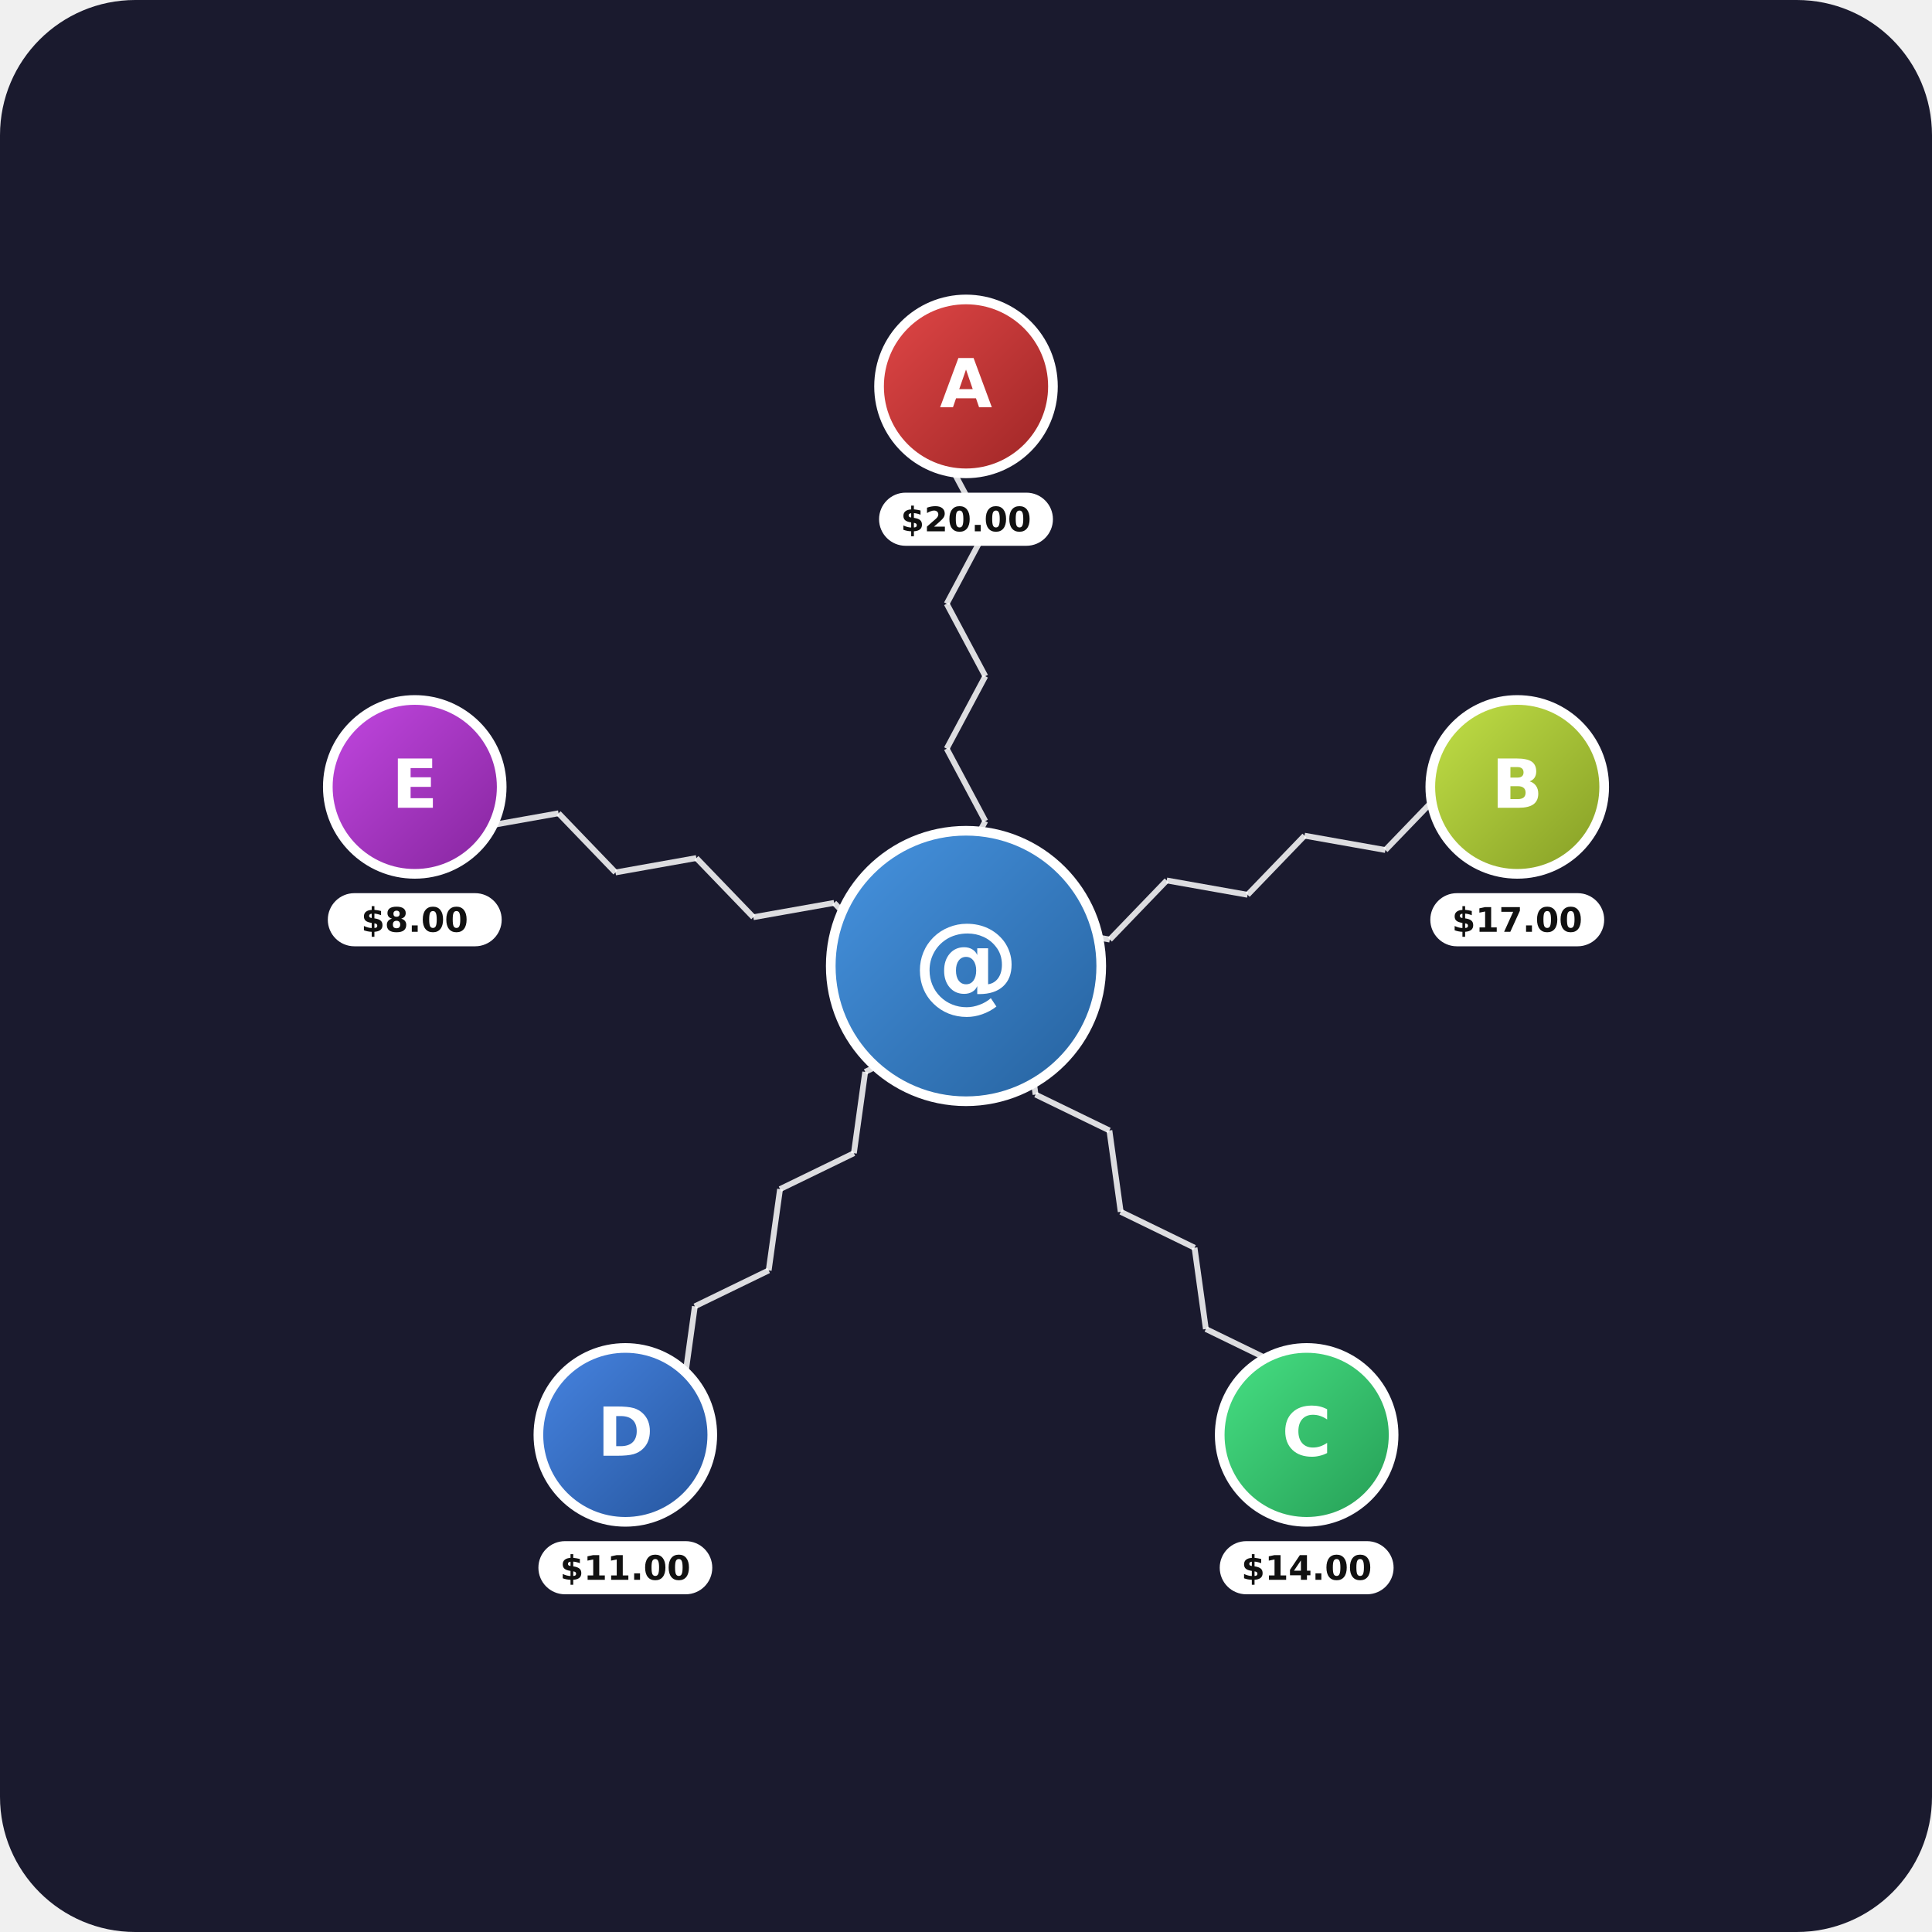
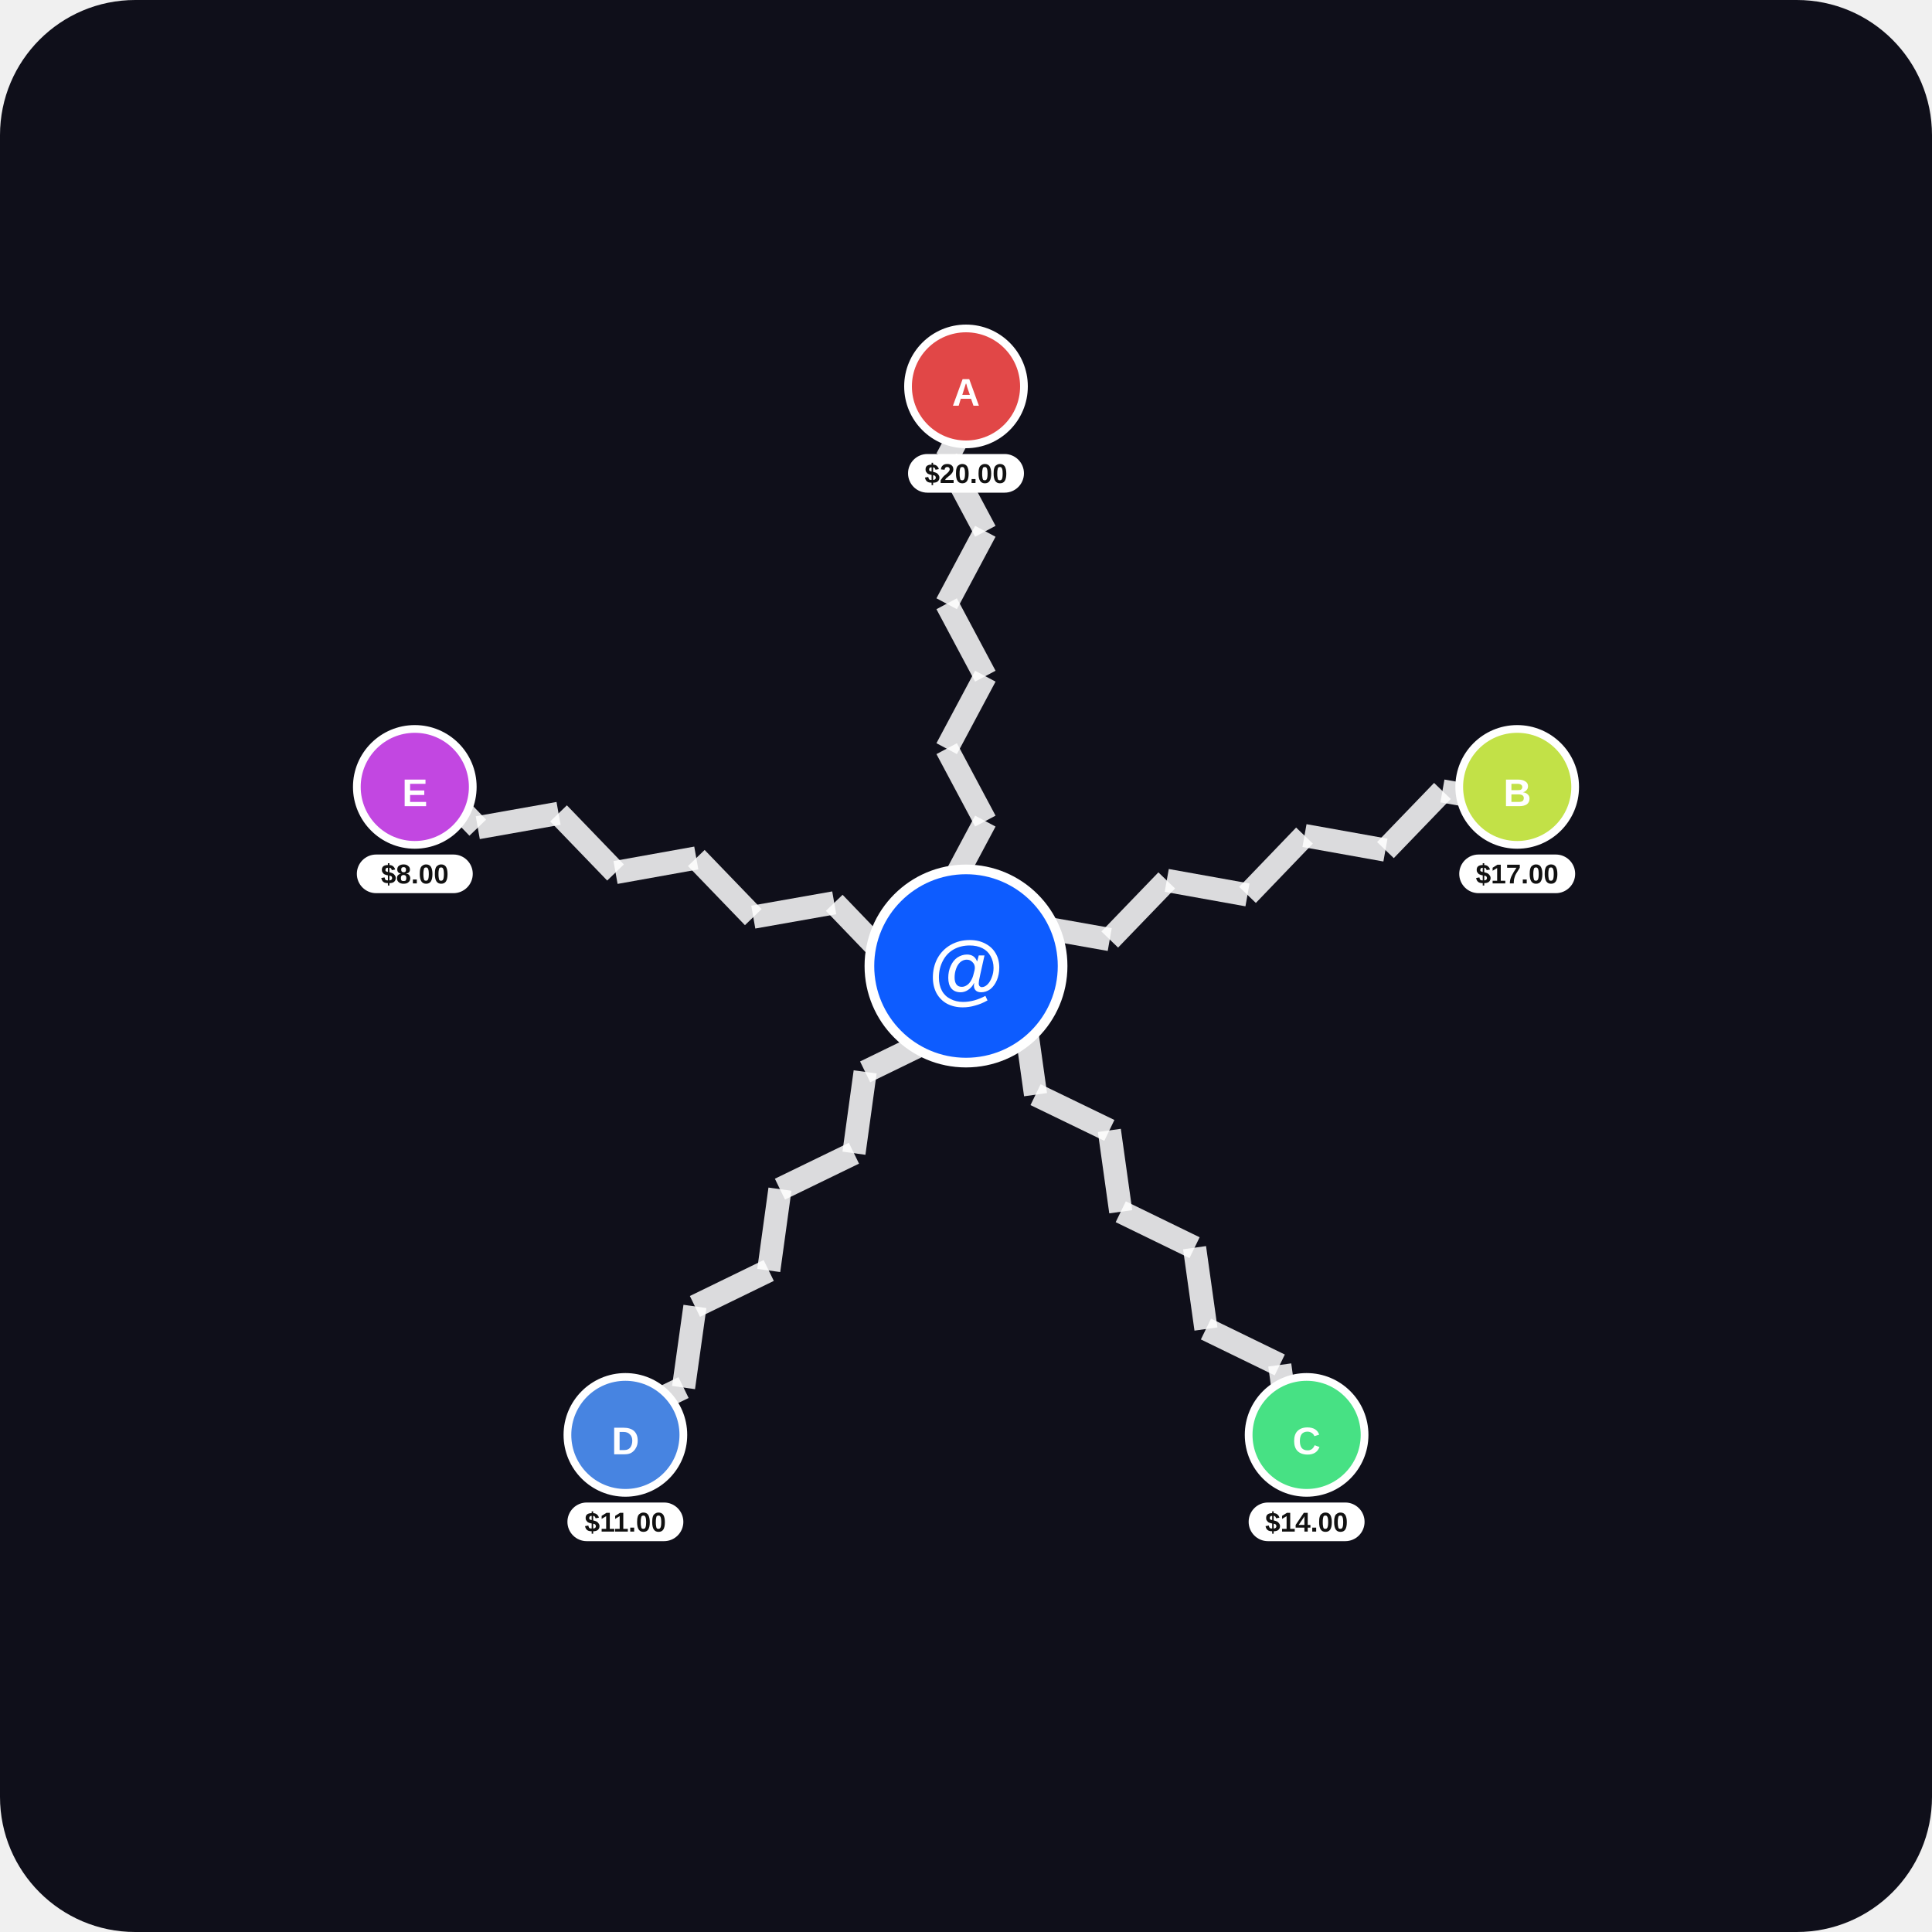
- <svg xmlns="http://www.w3.org/2000/svg" viewBox="0 0 400 400" width="400" height="400">
-   <defs>
-     <linearGradient id="grad-sheen" x1="0%" y1="0%" x2="100%" y2="0%">
-       <stop offset="0" stop-color="#888" />
-       <stop offset="0.5" stop-color="#fff" />
-       <stop offset="1" stop-color="#888" />
-     </linearGradient>
-     <linearGradient id="grad-copper" x1="0%" y1="0%" x2="100%" y2="0%">
-       <stop offset="0" stop-color="#7A3F1D" />
-       <stop offset="0.5" stop-color="#FFD8B5" />
-       <stop offset="1" stop-color="#7A3F1D" />
-     </linearGradient>
-     <linearGradient id="grad-gold-wire" x1="0%" y1="0%" x2="100%" y2="0%">
-       <stop offset="0" stop-color="#7A5800" />
-       <stop offset="0.5" stop-color="#FFF6B0" />
-       <stop offset="1" stop-color="#7A5800" />
-     </linearGradient>
-     <linearGradient id="grad-sunset" x1="0%" y1="0%" x2="100%" y2="0%">
-       <stop offset="0" stop-color="#FF6B35" />
-       <stop offset="1" stop-color="#FFD700" />
-     </linearGradient>
-     <linearGradient id="grad-ocean" x1="0%" y1="0%" x2="100%" y2="0%">
-       <stop offset="0" stop-color="#0077B6" />
-       <stop offset="1" stop-color="#90E0EF" />
-     </linearGradient>
-     <linearGradient id="grad-fire" x1="0%" y1="0%" x2="100%" y2="0%">
-       <stop offset="0" stop-color="#FF0000" />
-       <stop offset="1" stop-color="#FFD700" />
-     </linearGradient>
-     <linearGradient id="grad-forest" x1="0%" y1="0%" x2="100%" y2="0%">
-       <stop offset="0" stop-color="#0F5132" />
-       <stop offset="1" stop-color="#6EE7B7" />
-     </linearGradient>
-     <linearGradient id="grad-candy" x1="0%" y1="0%" x2="100%" y2="0%">
-       <stop offset="0" stop-color="#FF1493" />
-       <stop offset="1" stop-color="#7C3AED" />
-     </linearGradient>
-     <linearGradient id="grad-rainbow" x1="0%" y1="0%" x2="100%" y2="0%">
-       <stop offset="0" stop-color="#FF0000" />
-       <stop offset="0.33" stop-color="#FFFF00" />
-       <stop offset="0.66" stop-color="#00FF00" />
-       <stop offset="1" stop-color="#9D4EDD" />
-     </linearGradient>
-     <linearGradient id="grad-synthwave" x1="0%" y1="0%" x2="100%" y2="0%">
-       <stop offset="0" stop-color="#FF006E" />
-       <stop offset="0.5" stop-color="#8338EC" />
-       <stop offset="1" stop-color="#3A86FF" />
-     </linearGradient>
-     <linearGradient id="grad-aurora" x1="0%" y1="0%" x2="100%" y2="0%">
-       <stop offset="0" stop-color="#00F5D4" />
-       <stop offset="0.5" stop-color="#00BBF9" />
-       <stop offset="1" stop-color="#9B5DE5" />
-     </linearGradient>
-     <linearGradient id="grad-gold" x1="0%" y1="0%" x2="100%" y2="0%">
-       <stop offset="0" stop-color="#FFF6B0" />
-       <stop offset="0.5" stop-color="#E8C66B" />
-       <stop offset="1" stop-color="#B8860B" />
-     </linearGradient>
-     <linearGradient id="grad-cosmic" x1="0%" y1="0%" x2="100%" y2="0%">
-       <stop offset="0" stop-color="#10002B" />
-       <stop offset="0.5" stop-color="#9D4EDD" />
-       <stop offset="1" stop-color="#FF61DC" />
-     </linearGradient>
-     <filter id="glow-cyan" x="-50%" y="-50%" width="200%" height="200%">
-       <feGaussianBlur stdDeviation="2.5" result="b" />
-       <feMerge>
-         <feMergeNode in="b" />
-         <feMergeNode in="SourceGraphic" />
-       </feMerge>
-     </filter>
-     <filter id="glow-magenta" x="-50%" y="-50%" width="200%" height="200%">
-       <feGaussianBlur stdDeviation="2.5" result="b" />
-       <feMerge>
-         <feMergeNode in="b" />
-         <feMergeNode in="SourceGraphic" />
-       </feMerge>
-     </filter>
-     <filter id="glow-green" x="-50%" y="-50%" width="200%" height="200%">
-       <feGaussianBlur stdDeviation="2.5" result="b" />
-       <feMerge>
-         <feMergeNode in="b" />
-         <feMergeNode in="SourceGraphic" />
-       </feMerge>
-     </filter>
-     <filter id="glow-gold" x="-50%" y="-50%" width="200%" height="200%">
-       <feGaussianBlur stdDeviation="2.5" result="b" />
-       <feMerge>
-         <feMergeNode in="b" />
-         <feMergeNode in="SourceGraphic" />
-       </feMerge>
-     </filter>
-     <filter id="glow-purple" x="-50%" y="-50%" width="200%" height="200%">
-       <feGaussianBlur stdDeviation="2.5" result="b" />
-       <feMerge>
-         <feMergeNode in="b" />
-         <feMergeNode in="SourceGraphic" />
-       </feMerge>
-     </filter>
-     <filter id="glow-orange" x="-50%" y="-50%" width="200%" height="200%">
-       <feGaussianBlur stdDeviation="2.5" result="b" />
-       <feMerge>
-         <feMergeNode in="b" />
-         <feMergeNode in="SourceGraphic" />
-       </feMerge>
-     </filter>
-     <filter id="glow-red" x="-50%" y="-50%" width="200%" height="200%">
-       <feGaussianBlur stdDeviation="2.5" result="b" />
-       <feMerge>
-         <feMergeNode in="b" />
-         <feMergeNode in="SourceGraphic" />
-       </feMerge>
-     </filter>
-     <filter id="glow-blue" x="-50%" y="-50%" width="200%" height="200%">
-       <feGaussianBlur stdDeviation="2.5" result="b" />
-       <feMerge>
-         <feMergeNode in="b" />
-         <feMergeNode in="SourceGraphic" />
-       </feMerge>
-     </filter>
-     <filter id="glow-pink" x="-50%" y="-50%" width="200%" height="200%">
-       <feGaussianBlur stdDeviation="2.5" result="b" />
-       <feMerge>
-         <feMergeNode in="b" />
-         <feMergeNode in="SourceGraphic" />
-       </feMerge>
-     </filter>
-     <filter id="glow-lime" x="-50%" y="-50%" width="200%" height="200%">
-       <feGaussianBlur stdDeviation="2.5" result="b" />
-       <feMerge>
-         <feMergeNode in="b" />
-         <feMergeNode in="SourceGraphic" />
-       </feMerge>
-     </filter>
-     <filter id="glow-soft" x="-50%" y="-50%" width="200%" height="200%">
-       <feGaussianBlur stdDeviation="4" result="b" />
-       <feMerge>
-         <feMergeNode in="b" />
-         <feMergeNode in="SourceGraphic" />
-       </feMerge>
-     </filter>
-     <filter id="glow-inner" x="-50%" y="-50%" width="200%" height="200%">
-       <feGaussianBlur stdDeviation="1.5" result="b" />
-       <feMerge>
-         <feMergeNode in="b" />
-         <feMergeNode in="SourceGraphic" />
-       </feMerge>
-     </filter>
-   </defs>
-   <rect x="0" y="0" width="400" height="400" rx="28" fill="#1A1A2E" />
-   <line x1="204.00" y1="200.00" x2="196.00" y2="185.00" stroke="#ffffff" stroke-width="1.2" stroke-opacity="0.85" />
-   <line x1="196.00" y1="185.00" x2="204.00" y2="170.00" stroke="#ffffff" stroke-width="1.2" stroke-opacity="0.85" />
-   <line x1="204.00" y1="170.00" x2="196.00" y2="155.00" stroke="#ffffff" stroke-width="1.2" stroke-opacity="0.85" />
-   <line x1="196.00" y1="155.00" x2="204.00" y2="140.00" stroke="#ffffff" stroke-width="1.2" stroke-opacity="0.85" />
-   <line x1="204.00" y1="140.00" x2="196.00" y2="125.00" stroke="#ffffff" stroke-width="1.2" stroke-opacity="0.85" />
-   <line x1="196.00" y1="125.00" x2="204.00" y2="110.00" stroke="#ffffff" stroke-width="1.2" stroke-opacity="0.85" />
-   <line x1="204.00" y1="110.00" x2="196.00" y2="95.00" stroke="#ffffff" stroke-width="1.2" stroke-opacity="0.85" />
-   <line x1="196.00" y1="95.00" x2="204.00" y2="80.00" stroke="#ffffff" stroke-width="1.2" stroke-opacity="0.85" />
-   <line x1="201.24" y1="203.80" x2="213.03" y2="191.56" stroke="#ffffff" stroke-width="1.2" stroke-opacity="0.85" />
-   <line x1="213.03" y1="191.56" x2="229.77" y2="194.53" stroke="#ffffff" stroke-width="1.2" stroke-opacity="0.85" />
-   <line x1="229.77" y1="194.53" x2="241.56" y2="182.29" stroke="#ffffff" stroke-width="1.2" stroke-opacity="0.85" />
-   <line x1="241.56" y1="182.29" x2="258.30" y2="185.26" stroke="#ffffff" stroke-width="1.2" stroke-opacity="0.85" />
-   <line x1="258.30" y1="185.26" x2="270.09" y2="173.02" stroke="#ffffff" stroke-width="1.2" stroke-opacity="0.85" />
-   <line x1="270.09" y1="173.02" x2="286.83" y2="175.99" stroke="#ffffff" stroke-width="1.2" stroke-opacity="0.85" />
-   <line x1="286.83" y1="175.99" x2="298.62" y2="163.75" stroke="#ffffff" stroke-width="1.2" stroke-opacity="0.85" />
-   <line x1="298.62" y1="163.75" x2="315.36" y2="166.72" stroke="#ffffff" stroke-width="1.2" stroke-opacity="0.85" />
-   <line x1="196.76" y1="202.35" x2="212.05" y2="209.78" stroke="#ffffff" stroke-width="1.2" stroke-opacity="0.85" />
-   <line x1="212.05" y1="209.78" x2="214.40" y2="226.62" stroke="#ffffff" stroke-width="1.2" stroke-opacity="0.85" />
-   <line x1="214.40" y1="226.62" x2="229.69" y2="234.05" stroke="#ffffff" stroke-width="1.2" stroke-opacity="0.85" />
-   <line x1="229.69" y1="234.05" x2="232.03" y2="250.89" stroke="#ffffff" stroke-width="1.2" stroke-opacity="0.85" />
-   <line x1="232.03" y1="250.89" x2="247.32" y2="258.33" stroke="#ffffff" stroke-width="1.2" stroke-opacity="0.85" />
-   <line x1="247.32" y1="258.33" x2="249.66" y2="275.16" stroke="#ffffff" stroke-width="1.2" stroke-opacity="0.85" />
-   <line x1="249.66" y1="275.16" x2="264.95" y2="282.60" stroke="#ffffff" stroke-width="1.2" stroke-opacity="0.85" />
-   <line x1="264.95" y1="282.60" x2="267.30" y2="299.43" stroke="#ffffff" stroke-width="1.2" stroke-opacity="0.85" />
-   <line x1="196.76" y1="197.65" x2="194.42" y2="214.49" stroke="#ffffff" stroke-width="1.2" stroke-opacity="0.85" />
-   <line x1="194.42" y1="214.49" x2="179.13" y2="221.92" stroke="#ffffff" stroke-width="1.2" stroke-opacity="0.85" />
-   <line x1="179.13" y1="221.92" x2="176.79" y2="238.76" stroke="#ffffff" stroke-width="1.2" stroke-opacity="0.85" />
-   <line x1="176.79" y1="238.76" x2="161.50" y2="246.19" stroke="#ffffff" stroke-width="1.2" stroke-opacity="0.85" />
-   <line x1="161.50" y1="246.19" x2="159.15" y2="263.03" stroke="#ffffff" stroke-width="1.2" stroke-opacity="0.85" />
-   <line x1="159.15" y1="263.03" x2="143.86" y2="270.46" stroke="#ffffff" stroke-width="1.2" stroke-opacity="0.85" />
-   <line x1="143.86" y1="270.46" x2="141.52" y2="287.30" stroke="#ffffff" stroke-width="1.2" stroke-opacity="0.85" />
-   <line x1="141.52" y1="287.30" x2="126.23" y2="294.73" stroke="#ffffff" stroke-width="1.2" stroke-opacity="0.85" />
-   <line x1="201.24" y1="196.20" x2="184.50" y2="199.17" stroke="#ffffff" stroke-width="1.2" stroke-opacity="0.85" />
-   <line x1="184.50" y1="199.17" x2="172.70" y2="186.93" stroke="#ffffff" stroke-width="1.2" stroke-opacity="0.85" />
-   <line x1="172.70" y1="186.93" x2="155.97" y2="189.90" stroke="#ffffff" stroke-width="1.2" stroke-opacity="0.85" />
-   <line x1="155.97" y1="189.90" x2="144.17" y2="177.65" stroke="#ffffff" stroke-width="1.2" stroke-opacity="0.85" />
-   <line x1="144.17" y1="177.65" x2="127.43" y2="180.63" stroke="#ffffff" stroke-width="1.2" stroke-opacity="0.85" />
-   <line x1="127.43" y1="180.63" x2="115.64" y2="168.38" stroke="#ffffff" stroke-width="1.2" stroke-opacity="0.85" />
-   <line x1="115.64" y1="168.38" x2="98.90" y2="171.36" stroke="#ffffff" stroke-width="1.2" stroke-opacity="0.85" />
-   <line x1="98.90" y1="171.36" x2="87.11" y2="159.11" stroke="#ffffff" stroke-width="1.2" stroke-opacity="0.85" />
-   <g transform="translate(200.00 200.00)">
-     <defs>
-       <linearGradient id="ctile999" x1="0" y1="0" x2="1" y2="1">
-         <stop offset="0" stop-color="hsl(210,72%,58%)" />
-         <stop offset="1" stop-color="hsl(210,62%,38%)" />
-       </linearGradient>
-     </defs>
-     <circle r="28.0" fill="url(#ctile999)" stroke="#fff" stroke-width="2" />
-     <text x="0" y="6.72" text-anchor="middle" font-family="DejaVu Sans, Arial, sans-serif" font-size="22" font-weight="700" fill="#fff">@</text>
-   </g>
-   <g transform="translate(200.00 80.00)">
-     <defs>
-       <linearGradient id="ctile0" x1="0" y1="0" x2="1" y2="1">
-         <stop offset="0" stop-color="hsl(0,72%,58%)" />
-         <stop offset="1" stop-color="hsl(0,62%,38%)" />
-       </linearGradient>
-     </defs>
-     <circle r="18.0" fill="url(#ctile0)" stroke="#fff" stroke-width="2" />
-     <text x="0" y="4.32" text-anchor="middle" font-family="DejaVu Sans, Arial, sans-serif" font-size="14" font-weight="700" fill="#fff">A</text>
-   </g>
-   <g transform="translate(200.00 102.00)">
-     <rect x="-18" y="0" width="36" height="11" rx="5.5" fill="#fff" />
-     <text x="0" y="8" text-anchor="middle" font-family="DejaVu Sans, Arial, sans-serif" font-size="7" font-weight="700" fill="#111">$20.00</text>
-   </g>
-   <g transform="translate(314.13 162.92)">
-     <defs>
-       <linearGradient id="ctile1" x1="0" y1="0" x2="1" y2="1">
-         <stop offset="0" stop-color="hsl(72,72%,58%)" />
-         <stop offset="1" stop-color="hsl(72,62%,38%)" />
-       </linearGradient>
-     </defs>
-     <circle r="18.0" fill="url(#ctile1)" stroke="#fff" stroke-width="2" />
-     <text x="0" y="4.32" text-anchor="middle" font-family="DejaVu Sans, Arial, sans-serif" font-size="14" font-weight="700" fill="#fff">B</text>
-   </g>
-   <g transform="translate(314.13 184.92)">
-     <rect x="-18" y="0" width="36" height="11" rx="5.5" fill="#fff" />
-     <text x="0" y="8" text-anchor="middle" font-family="DejaVu Sans, Arial, sans-serif" font-size="7" font-weight="700" fill="#111">$17.00</text>
-   </g>
-   <g transform="translate(270.53 297.08)">
-     <defs>
-       <linearGradient id="ctile2" x1="0" y1="0" x2="1" y2="1">
-         <stop offset="0" stop-color="hsl(144,72%,58%)" />
-         <stop offset="1" stop-color="hsl(144,62%,38%)" />
-       </linearGradient>
-     </defs>
-     <circle r="18.0" fill="url(#ctile2)" stroke="#fff" stroke-width="2" />
-     <text x="0" y="4.32" text-anchor="middle" font-family="DejaVu Sans, Arial, sans-serif" font-size="14" font-weight="700" fill="#fff">C</text>
-   </g>
-   <g transform="translate(270.53 319.08)">
-     <rect x="-18" y="0" width="36" height="11" rx="5.5" fill="#fff" />
-     <text x="0" y="8" text-anchor="middle" font-family="DejaVu Sans, Arial, sans-serif" font-size="7" font-weight="700" fill="#111">$14.00</text>
-   </g>
-   <g transform="translate(129.47 297.08)">
-     <defs>
-       <linearGradient id="ctile3" x1="0" y1="0" x2="1" y2="1">
-         <stop offset="0" stop-color="hsl(216,72%,58%)" />
-         <stop offset="1" stop-color="hsl(216,62%,38%)" />
-       </linearGradient>
-     </defs>
-     <circle r="18.0" fill="url(#ctile3)" stroke="#fff" stroke-width="2" />
-     <text x="0" y="4.32" text-anchor="middle" font-family="DejaVu Sans, Arial, sans-serif" font-size="14" font-weight="700" fill="#fff">D</text>
-   </g>
-   <g transform="translate(129.47 319.08)">
-     <rect x="-18" y="0" width="36" height="11" rx="5.5" fill="#fff" />
-     <text x="0" y="8" text-anchor="middle" font-family="DejaVu Sans, Arial, sans-serif" font-size="7" font-weight="700" fill="#111">$11.00</text>
-   </g>
-   <g transform="translate(85.87 162.92)">
-     <defs>
-       <linearGradient id="ctile4" x1="0" y1="0" x2="1" y2="1">
-         <stop offset="0" stop-color="hsl(288,72%,58%)" />
-         <stop offset="1" stop-color="hsl(288,62%,38%)" />
-       </linearGradient>
-     </defs>
-     <circle r="18.0" fill="url(#ctile4)" stroke="#fff" stroke-width="2" />
-     <text x="0" y="4.32" text-anchor="middle" font-family="DejaVu Sans, Arial, sans-serif" font-size="14" font-weight="700" fill="#fff">E</text>
-   </g>
-   <g transform="translate(85.87 184.92)">
-     <rect x="-18" y="0" width="36" height="11" rx="5.5" fill="#fff" />
-     <text x="0" y="8" text-anchor="middle" font-family="DejaVu Sans, Arial, sans-serif" font-size="7" font-weight="700" fill="#111">$8.00</text>
-   </g>
+ <svg xmlns="http://www.w3.org/2000/svg" viewBox="0 0 100 100" width="100" height="100">
+   <rect x="0" y="0" width="100" height="100" rx="7" fill="#0F0F1A" />
+   <line x1="51.00" y1="50.00" x2="49.00" y2="46.25" stroke="#ffffff" stroke-width="1.2" stroke-opacity="0.85" />
+   <line x1="49.00" y1="46.25" x2="51.00" y2="42.50" stroke="#ffffff" stroke-width="1.2" stroke-opacity="0.85" />
+   <line x1="51.00" y1="42.50" x2="49.00" y2="38.75" stroke="#ffffff" stroke-width="1.2" stroke-opacity="0.85" />
+   <line x1="49.00" y1="38.75" x2="51.00" y2="35.00" stroke="#ffffff" stroke-width="1.2" stroke-opacity="0.85" />
+   <line x1="51.00" y1="35.00" x2="49.00" y2="31.25" stroke="#ffffff" stroke-width="1.2" stroke-opacity="0.85" />
+   <line x1="49.00" y1="31.25" x2="51.00" y2="27.50" stroke="#ffffff" stroke-width="1.2" stroke-opacity="0.85" />
+   <line x1="51.00" y1="27.50" x2="49.00" y2="23.75" stroke="#ffffff" stroke-width="1.2" stroke-opacity="0.85" />
+   <line x1="49.00" y1="23.75" x2="51.00" y2="20.00" stroke="#ffffff" stroke-width="1.2" stroke-opacity="0.85" />
+   <line x1="50.31" y1="50.95" x2="53.26" y2="47.89" stroke="#ffffff" stroke-width="1.2" stroke-opacity="0.85" />
+   <line x1="53.26" y1="47.89" x2="57.44" y2="48.63" stroke="#ffffff" stroke-width="1.2" stroke-opacity="0.85" />
+   <line x1="57.44" y1="48.63" x2="60.39" y2="45.57" stroke="#ffffff" stroke-width="1.2" stroke-opacity="0.85" />
+   <line x1="60.39" y1="45.57" x2="64.57" y2="46.32" stroke="#ffffff" stroke-width="1.2" stroke-opacity="0.85" />
+   <line x1="64.57" y1="46.32" x2="67.52" y2="43.25" stroke="#ffffff" stroke-width="1.2" stroke-opacity="0.85" />
+   <line x1="67.52" y1="43.25" x2="71.71" y2="44.00" stroke="#ffffff" stroke-width="1.2" stroke-opacity="0.85" />
+   <line x1="71.71" y1="44.00" x2="74.66" y2="40.94" stroke="#ffffff" stroke-width="1.2" stroke-opacity="0.85" />
+   <line x1="74.66" y1="40.94" x2="78.84" y2="41.68" stroke="#ffffff" stroke-width="1.2" stroke-opacity="0.85" />
+   <line x1="49.19" y1="50.59" x2="53.01" y2="52.45" stroke="#ffffff" stroke-width="1.2" stroke-opacity="0.85" />
+   <line x1="53.01" y1="52.45" x2="53.60" y2="56.66" stroke="#ffffff" stroke-width="1.2" stroke-opacity="0.85" />
+   <line x1="53.60" y1="56.66" x2="57.42" y2="58.51" stroke="#ffffff" stroke-width="1.2" stroke-opacity="0.85" />
+   <line x1="57.42" y1="58.51" x2="58.01" y2="62.72" stroke="#ffffff" stroke-width="1.2" stroke-opacity="0.85" />
+   <line x1="58.01" y1="62.72" x2="61.83" y2="64.58" stroke="#ffffff" stroke-width="1.2" stroke-opacity="0.85" />
+   <line x1="61.83" y1="64.58" x2="62.42" y2="68.79" stroke="#ffffff" stroke-width="1.2" stroke-opacity="0.85" />
+   <line x1="62.42" y1="68.79" x2="66.24" y2="70.65" stroke="#ffffff" stroke-width="1.2" stroke-opacity="0.85" />
+   <line x1="66.24" y1="70.65" x2="66.82" y2="74.86" stroke="#ffffff" stroke-width="1.2" stroke-opacity="0.85" />
+   <line x1="49.19" y1="49.41" x2="48.60" y2="53.62" stroke="#ffffff" stroke-width="1.2" stroke-opacity="0.85" />
+   <line x1="48.60" y1="53.62" x2="44.78" y2="55.48" stroke="#ffffff" stroke-width="1.2" stroke-opacity="0.85" />
+   <line x1="44.78" y1="55.48" x2="44.20" y2="59.69" stroke="#ffffff" stroke-width="1.2" stroke-opacity="0.85" />
+   <line x1="44.20" y1="59.69" x2="40.37" y2="61.55" stroke="#ffffff" stroke-width="1.2" stroke-opacity="0.85" />
+   <line x1="40.37" y1="61.55" x2="39.79" y2="65.76" stroke="#ffffff" stroke-width="1.2" stroke-opacity="0.85" />
+   <line x1="39.79" y1="65.76" x2="35.97" y2="67.62" stroke="#ffffff" stroke-width="1.2" stroke-opacity="0.85" />
+   <line x1="35.97" y1="67.62" x2="35.38" y2="71.82" stroke="#ffffff" stroke-width="1.2" stroke-opacity="0.85" />
+   <line x1="35.38" y1="71.82" x2="31.56" y2="73.68" stroke="#ffffff" stroke-width="1.2" stroke-opacity="0.85" />
+   <line x1="50.31" y1="49.05" x2="46.12" y2="49.79" stroke="#ffffff" stroke-width="1.2" stroke-opacity="0.85" />
+   <line x1="46.12" y1="49.79" x2="43.18" y2="46.73" stroke="#ffffff" stroke-width="1.2" stroke-opacity="0.85" />
+   <line x1="43.18" y1="46.73" x2="38.99" y2="47.47" stroke="#ffffff" stroke-width="1.2" stroke-opacity="0.85" />
+   <line x1="38.99" y1="47.47" x2="36.04" y2="44.41" stroke="#ffffff" stroke-width="1.2" stroke-opacity="0.85" />
+   <line x1="36.04" y1="44.41" x2="31.86" y2="45.16" stroke="#ffffff" stroke-width="1.2" stroke-opacity="0.85" />
+   <line x1="31.86" y1="45.16" x2="28.91" y2="42.10" stroke="#ffffff" stroke-width="1.2" stroke-opacity="0.85" />
+   <line x1="28.91" y1="42.10" x2="24.73" y2="42.84" stroke="#ffffff" stroke-width="1.2" stroke-opacity="0.85" />
+   <line x1="24.73" y1="42.84" x2="21.78" y2="39.78" stroke="#ffffff" stroke-width="1.2" stroke-opacity="0.85" />
+   <circle cx="50" cy="50" r="5" fill="#0D5CFF" stroke="#fff" stroke-width="0.5" />
+   <text x="50" y="51.5" text-anchor="middle" font-family="Arial, sans-serif" font-size="4" font-weight="700" fill="#fff">@</text>
+   <circle cx="50.00" cy="20.00" r="3" fill="hsl(0,72%,58%)" stroke="#fff" stroke-width="0.4" />
+   <text x="50.00" y="21.00" text-anchor="middle" font-family="Arial, sans-serif" font-size="2" font-weight="700" fill="#fff">A</text>
+   <rect x="47.00" y="23.50" width="6" height="2" rx="1" fill="#fff" />
+   <text x="50.00" y="25.00" text-anchor="middle" font-family="Arial, sans-serif" font-size="1.4" font-weight="700" fill="#111">$20.00</text>
+   <circle cx="78.53" cy="40.73" r="3" fill="hsl(72,72%,58%)" stroke="#fff" stroke-width="0.4" />
+   <text x="78.53" y="41.73" text-anchor="middle" font-family="Arial, sans-serif" font-size="2" font-weight="700" fill="#fff">B</text>
+   <rect x="75.53" y="44.23" width="6" height="2" rx="1" fill="#fff" />
+   <text x="78.53" y="45.73" text-anchor="middle" font-family="Arial, sans-serif" font-size="1.4" font-weight="700" fill="#111">$17.00</text>
+   <circle cx="67.63" cy="74.27" r="3" fill="hsl(144,72%,58%)" stroke="#fff" stroke-width="0.4" />
+   <text x="67.63" y="75.27" text-anchor="middle" font-family="Arial, sans-serif" font-size="2" font-weight="700" fill="#fff">C</text>
+   <rect x="64.63" y="77.77" width="6" height="2" rx="1" fill="#fff" />
+   <text x="67.63" y="79.27" text-anchor="middle" font-family="Arial, sans-serif" font-size="1.4" font-weight="700" fill="#111">$14.00</text>
+   <circle cx="32.37" cy="74.27" r="3" fill="hsl(216,72%,58%)" stroke="#fff" stroke-width="0.4" />
+   <text x="32.37" y="75.27" text-anchor="middle" font-family="Arial, sans-serif" font-size="2" font-weight="700" fill="#fff">D</text>
+   <rect x="29.37" y="77.77" width="6" height="2" rx="1" fill="#fff" />
+   <text x="32.37" y="79.27" text-anchor="middle" font-family="Arial, sans-serif" font-size="1.4" font-weight="700" fill="#111">$11.00</text>
+   <circle cx="21.47" cy="40.73" r="3" fill="hsl(288,72%,58%)" stroke="#fff" stroke-width="0.4" />
+   <text x="21.47" y="41.73" text-anchor="middle" font-family="Arial, sans-serif" font-size="2" font-weight="700" fill="#fff">E</text>
+   <rect x="18.47" y="44.23" width="6" height="2" rx="1" fill="#fff" />
+   <text x="21.47" y="45.73" text-anchor="middle" font-family="Arial, sans-serif" font-size="1.4" font-weight="700" fill="#111">$8.00</text>
</svg>
